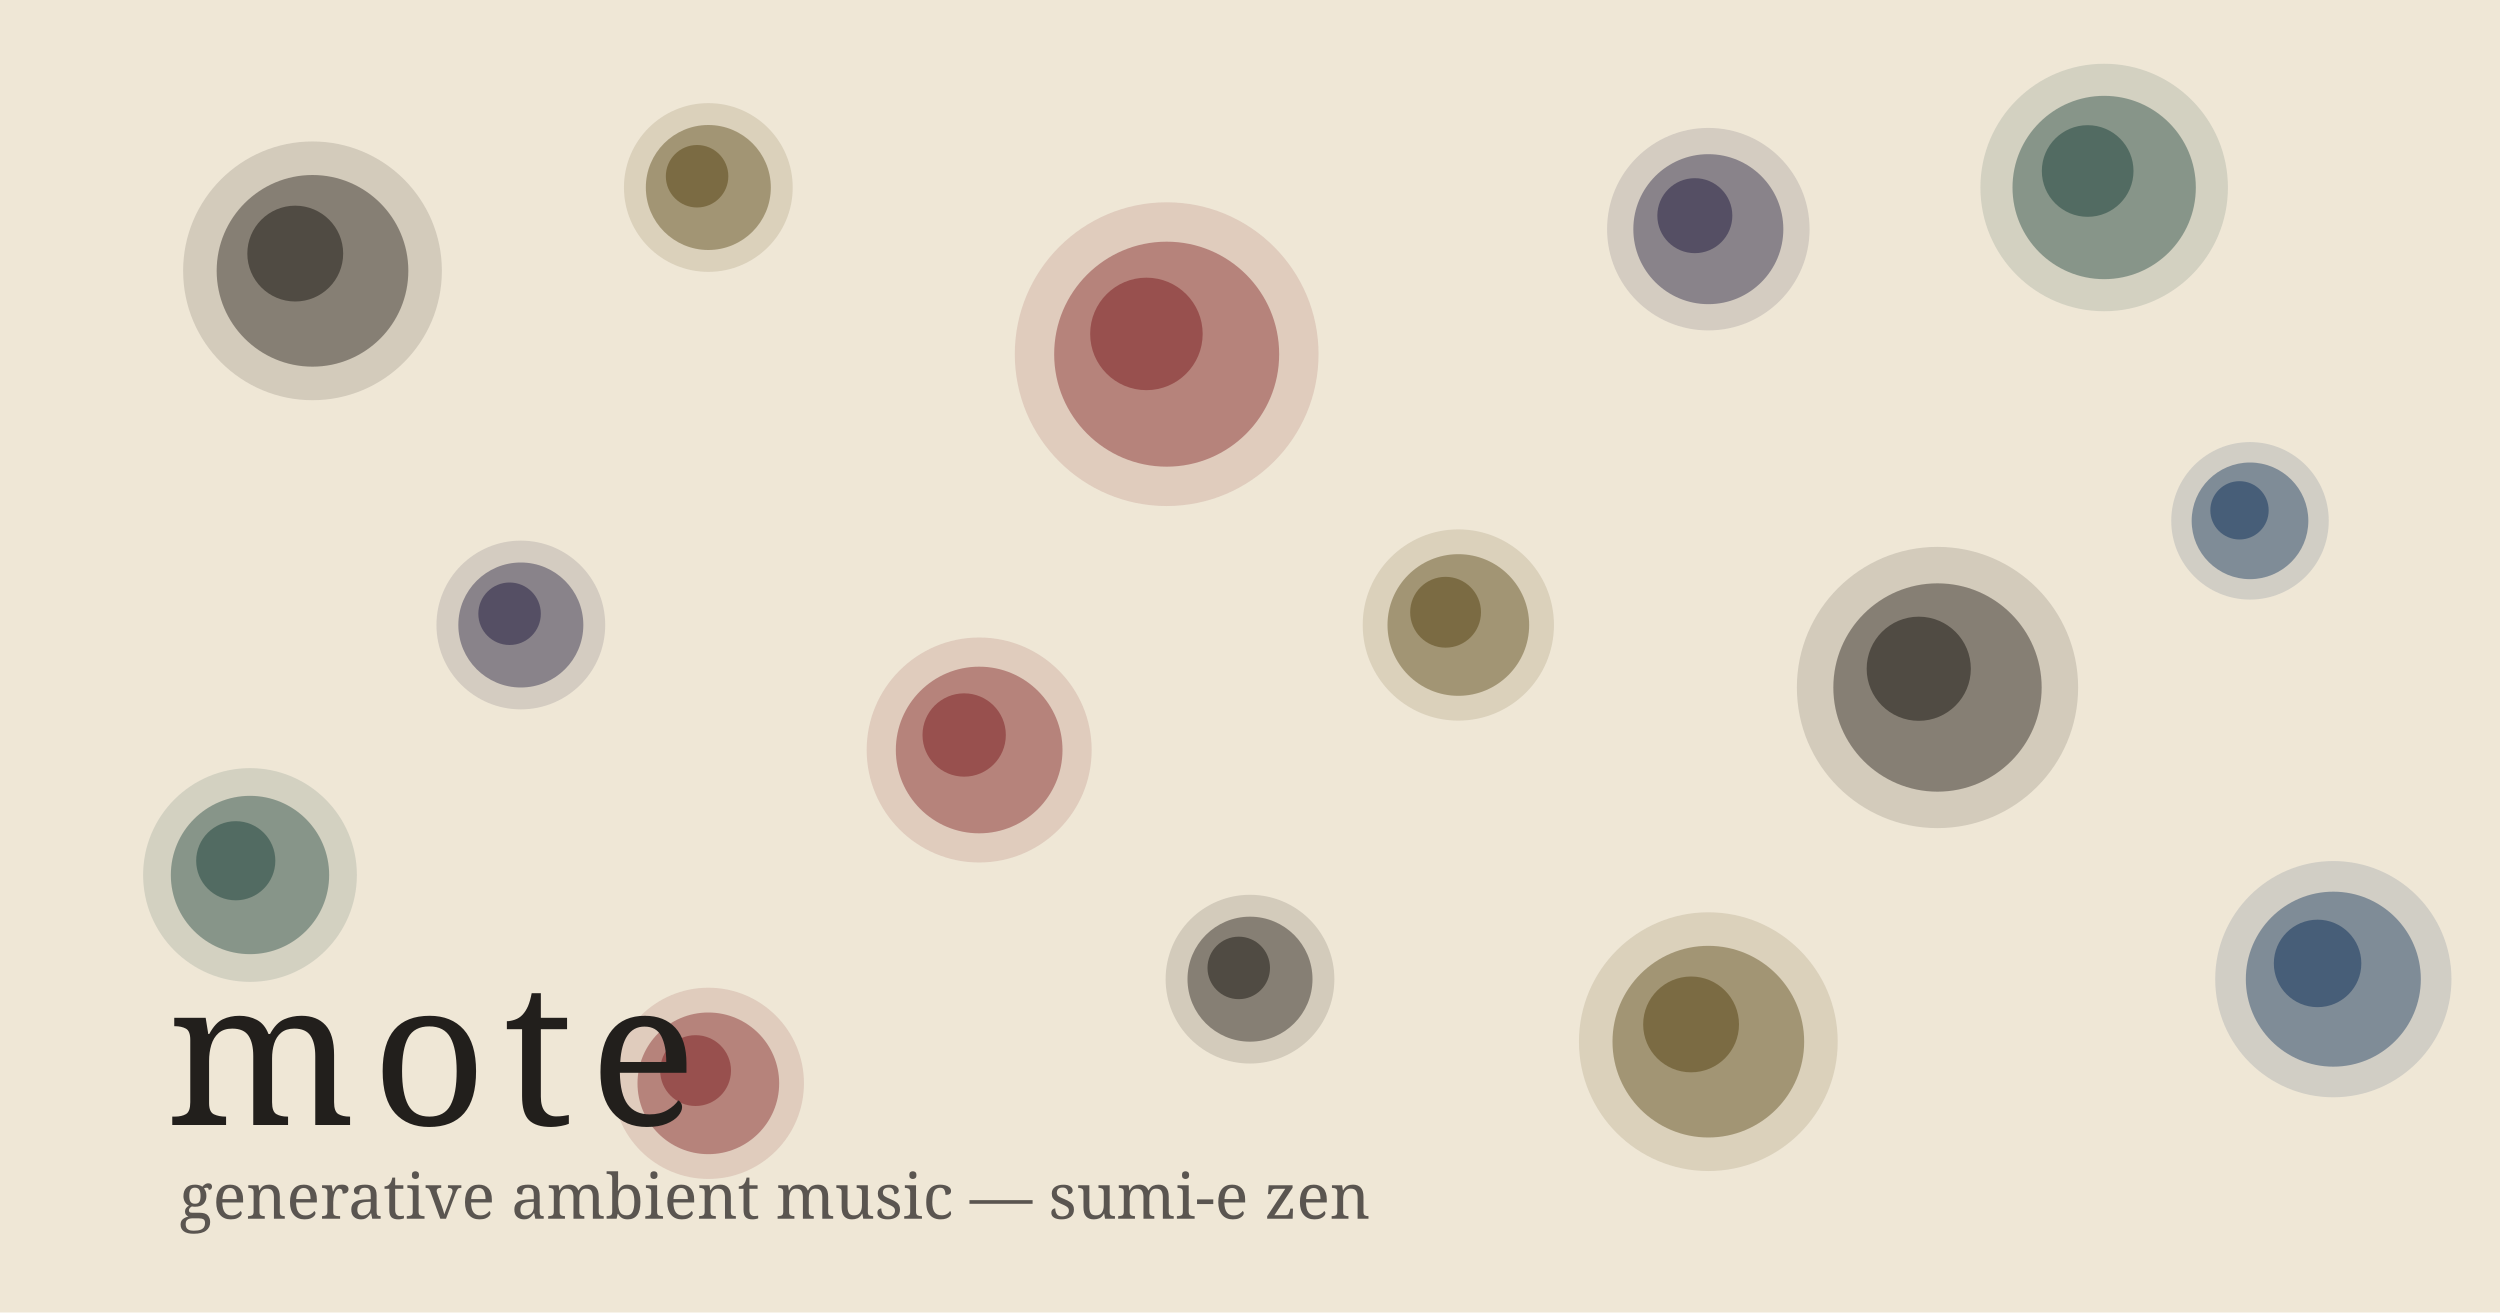
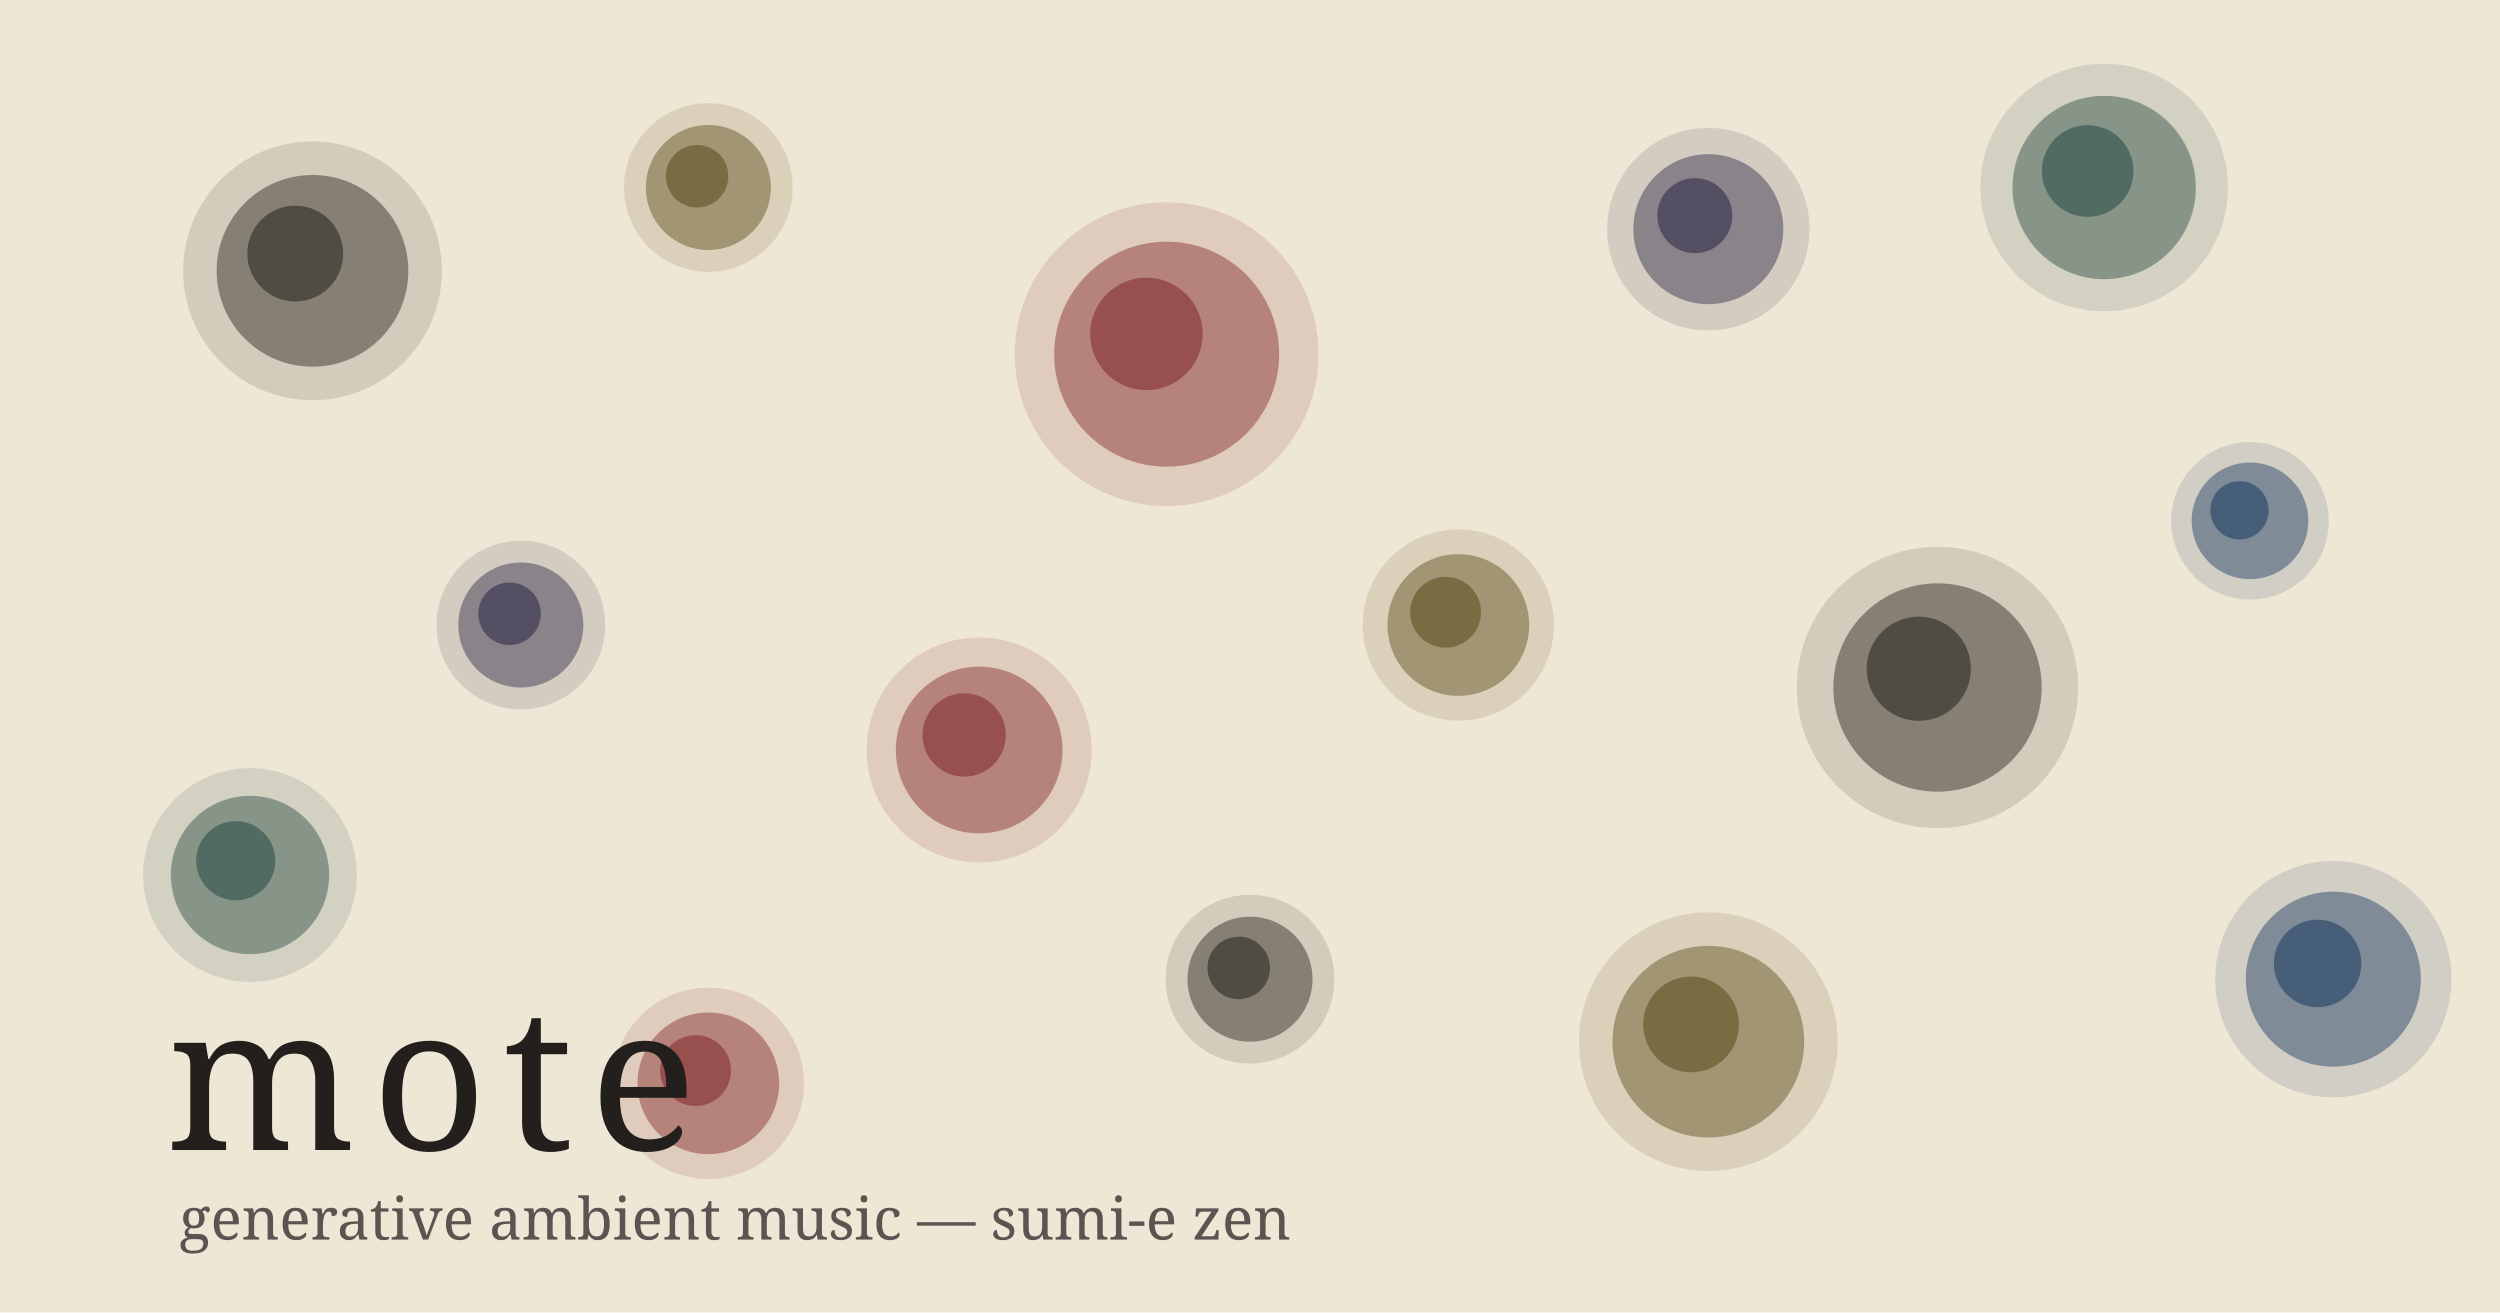
<svg xmlns="http://www.w3.org/2000/svg" width="1200" height="630" viewBox="0 0 1200 630">
  <defs />
  <rect width="1200" height="630" fill="rgba(239,231,214,1)" />
  <circle cx="150" cy="130" r="62.1" fill="rgba(58,53,46,0.16)" />
  <circle cx="150" cy="130" r="46" fill="rgba(58,53,46,0.5)" />
  <circle cx="141.72" cy="121.72" r="23" fill="rgba(58,53,46,0.7)" />
  <circle cx="340" cy="90" r="40.5" fill="rgba(107,90,46,0.16)" />
  <circle cx="340" cy="90" r="30" fill="rgba(107,90,46,0.5)" />
  <circle cx="334.6" cy="84.6" r="15" fill="rgba(107,90,46,0.7)" />
  <circle cx="560" cy="170" r="72.9" fill="rgba(140,59,59,0.16)" />
  <circle cx="560" cy="170" r="54" fill="rgba(140,59,59,0.5)" />
  <circle cx="550.28" cy="160.28" r="27" fill="rgba(140,59,59,0.7)" />
  <circle cx="820" cy="110" r="48.6" fill="rgba(63,58,85,0.16)" />
  <circle cx="820" cy="110" r="36" fill="rgba(63,58,85,0.5)" />
  <circle cx="813.52" cy="103.52" r="18" fill="rgba(63,58,85,0.7)" />
  <circle cx="1010" cy="90" r="59.4" fill="rgba(60,90,82,0.16)" />
  <circle cx="1010" cy="90" r="44" fill="rgba(60,90,82,0.5)" />
  <circle cx="1002.08" cy="82.08" r="22" fill="rgba(60,90,82,0.7)" />
  <circle cx="1080" cy="250" r="37.8" fill="rgba(47,74,107,0.16)" />
  <circle cx="1080" cy="250" r="28" fill="rgba(47,74,107,0.5)" />
  <circle cx="1074.96" cy="244.96" r="14" fill="rgba(47,74,107,0.7)" />
  <circle cx="930" cy="330" r="67.5" fill="rgba(58,53,46,0.16)" />
  <circle cx="930" cy="330" r="50" fill="rgba(58,53,46,0.5)" />
  <circle cx="921" cy="321" r="25" fill="rgba(58,53,46,0.7)" />
  <circle cx="700" cy="300" r="45.9" fill="rgba(107,90,46,0.16)" />
  <circle cx="700" cy="300" r="34" fill="rgba(107,90,46,0.5)" />
  <circle cx="693.88" cy="293.88" r="17" fill="rgba(107,90,46,0.7)" />
  <circle cx="470" cy="360" r="54" fill="rgba(140,59,59,0.16)" />
  <circle cx="470" cy="360" r="40" fill="rgba(140,59,59,0.5)" />
  <circle cx="462.8" cy="352.8" r="20" fill="rgba(140,59,59,0.7)" />
  <circle cx="250" cy="300" r="40.5" fill="rgba(63,58,85,0.16)" />
  <circle cx="250" cy="300" r="30" fill="rgba(63,58,85,0.5)" />
  <circle cx="244.6" cy="294.6" r="15" fill="rgba(63,58,85,0.7)" />
  <circle cx="120" cy="420" r="51.3" fill="rgba(60,90,82,0.16)" />
  <circle cx="120" cy="420" r="38" fill="rgba(60,90,82,0.5)" />
  <circle cx="113.16" cy="413.16" r="19" fill="rgba(60,90,82,0.7)" />
  <circle cx="1120" cy="470" r="56.7" fill="rgba(47,74,107,0.16)" />
  <circle cx="1120" cy="470" r="42" fill="rgba(47,74,107,0.5)" />
  <circle cx="1112.44" cy="462.44" r="21" fill="rgba(47,74,107,0.7)" />
  <circle cx="600" cy="470" r="40.5" fill="rgba(58,53,46,0.16)" />
  <circle cx="600" cy="470" r="30" fill="rgba(58,53,46,0.5)" />
  <circle cx="594.6" cy="464.6" r="15" fill="rgba(58,53,46,0.7)" />
  <circle cx="820" cy="500" r="62.1" fill="rgba(107,90,46,0.16)" />
  <circle cx="820" cy="500" r="46" fill="rgba(107,90,46,0.5)" />
  <circle cx="811.72" cy="491.72" r="23" fill="rgba(107,90,46,0.7)" />
  <circle cx="340" cy="520" r="45.9" fill="rgba(140,59,59,0.16)" />
  <circle cx="340" cy="520" r="34" fill="rgba(140,59,59,0.5)" />
  <circle cx="333.88" cy="513.88" r="17" fill="rgba(140,59,59,0.7)" />
-   <text x="80" y="540" font-family="'Hiragino Mincho ProN', 'YuMincho', Georgia, serif" font-size="96" font-weight="500" letter-spacing="7.68" fill="#221f1c">mote</text>
-   <text x="86" y="585" font-family="'Hiragino Mincho ProN', 'YuMincho', Georgia, serif" font-size="30" fill="#5a5550">generative ambient music — sumi-e zen</text>
+   <text x="80" y="552" font-family="'Hiragino Mincho ProN', 'YuMincho', Georgia, serif" font-size="96" font-weight="500" letter-spacing="7.68" fill="#221f1c">mote</text>
+   <text x="86" y="595" font-family="'Hiragino Mincho ProN', 'YuMincho', Georgia, serif" font-size="28" fill="#5a5550">generative ambient music — sumi-e zen</text>
</svg>
